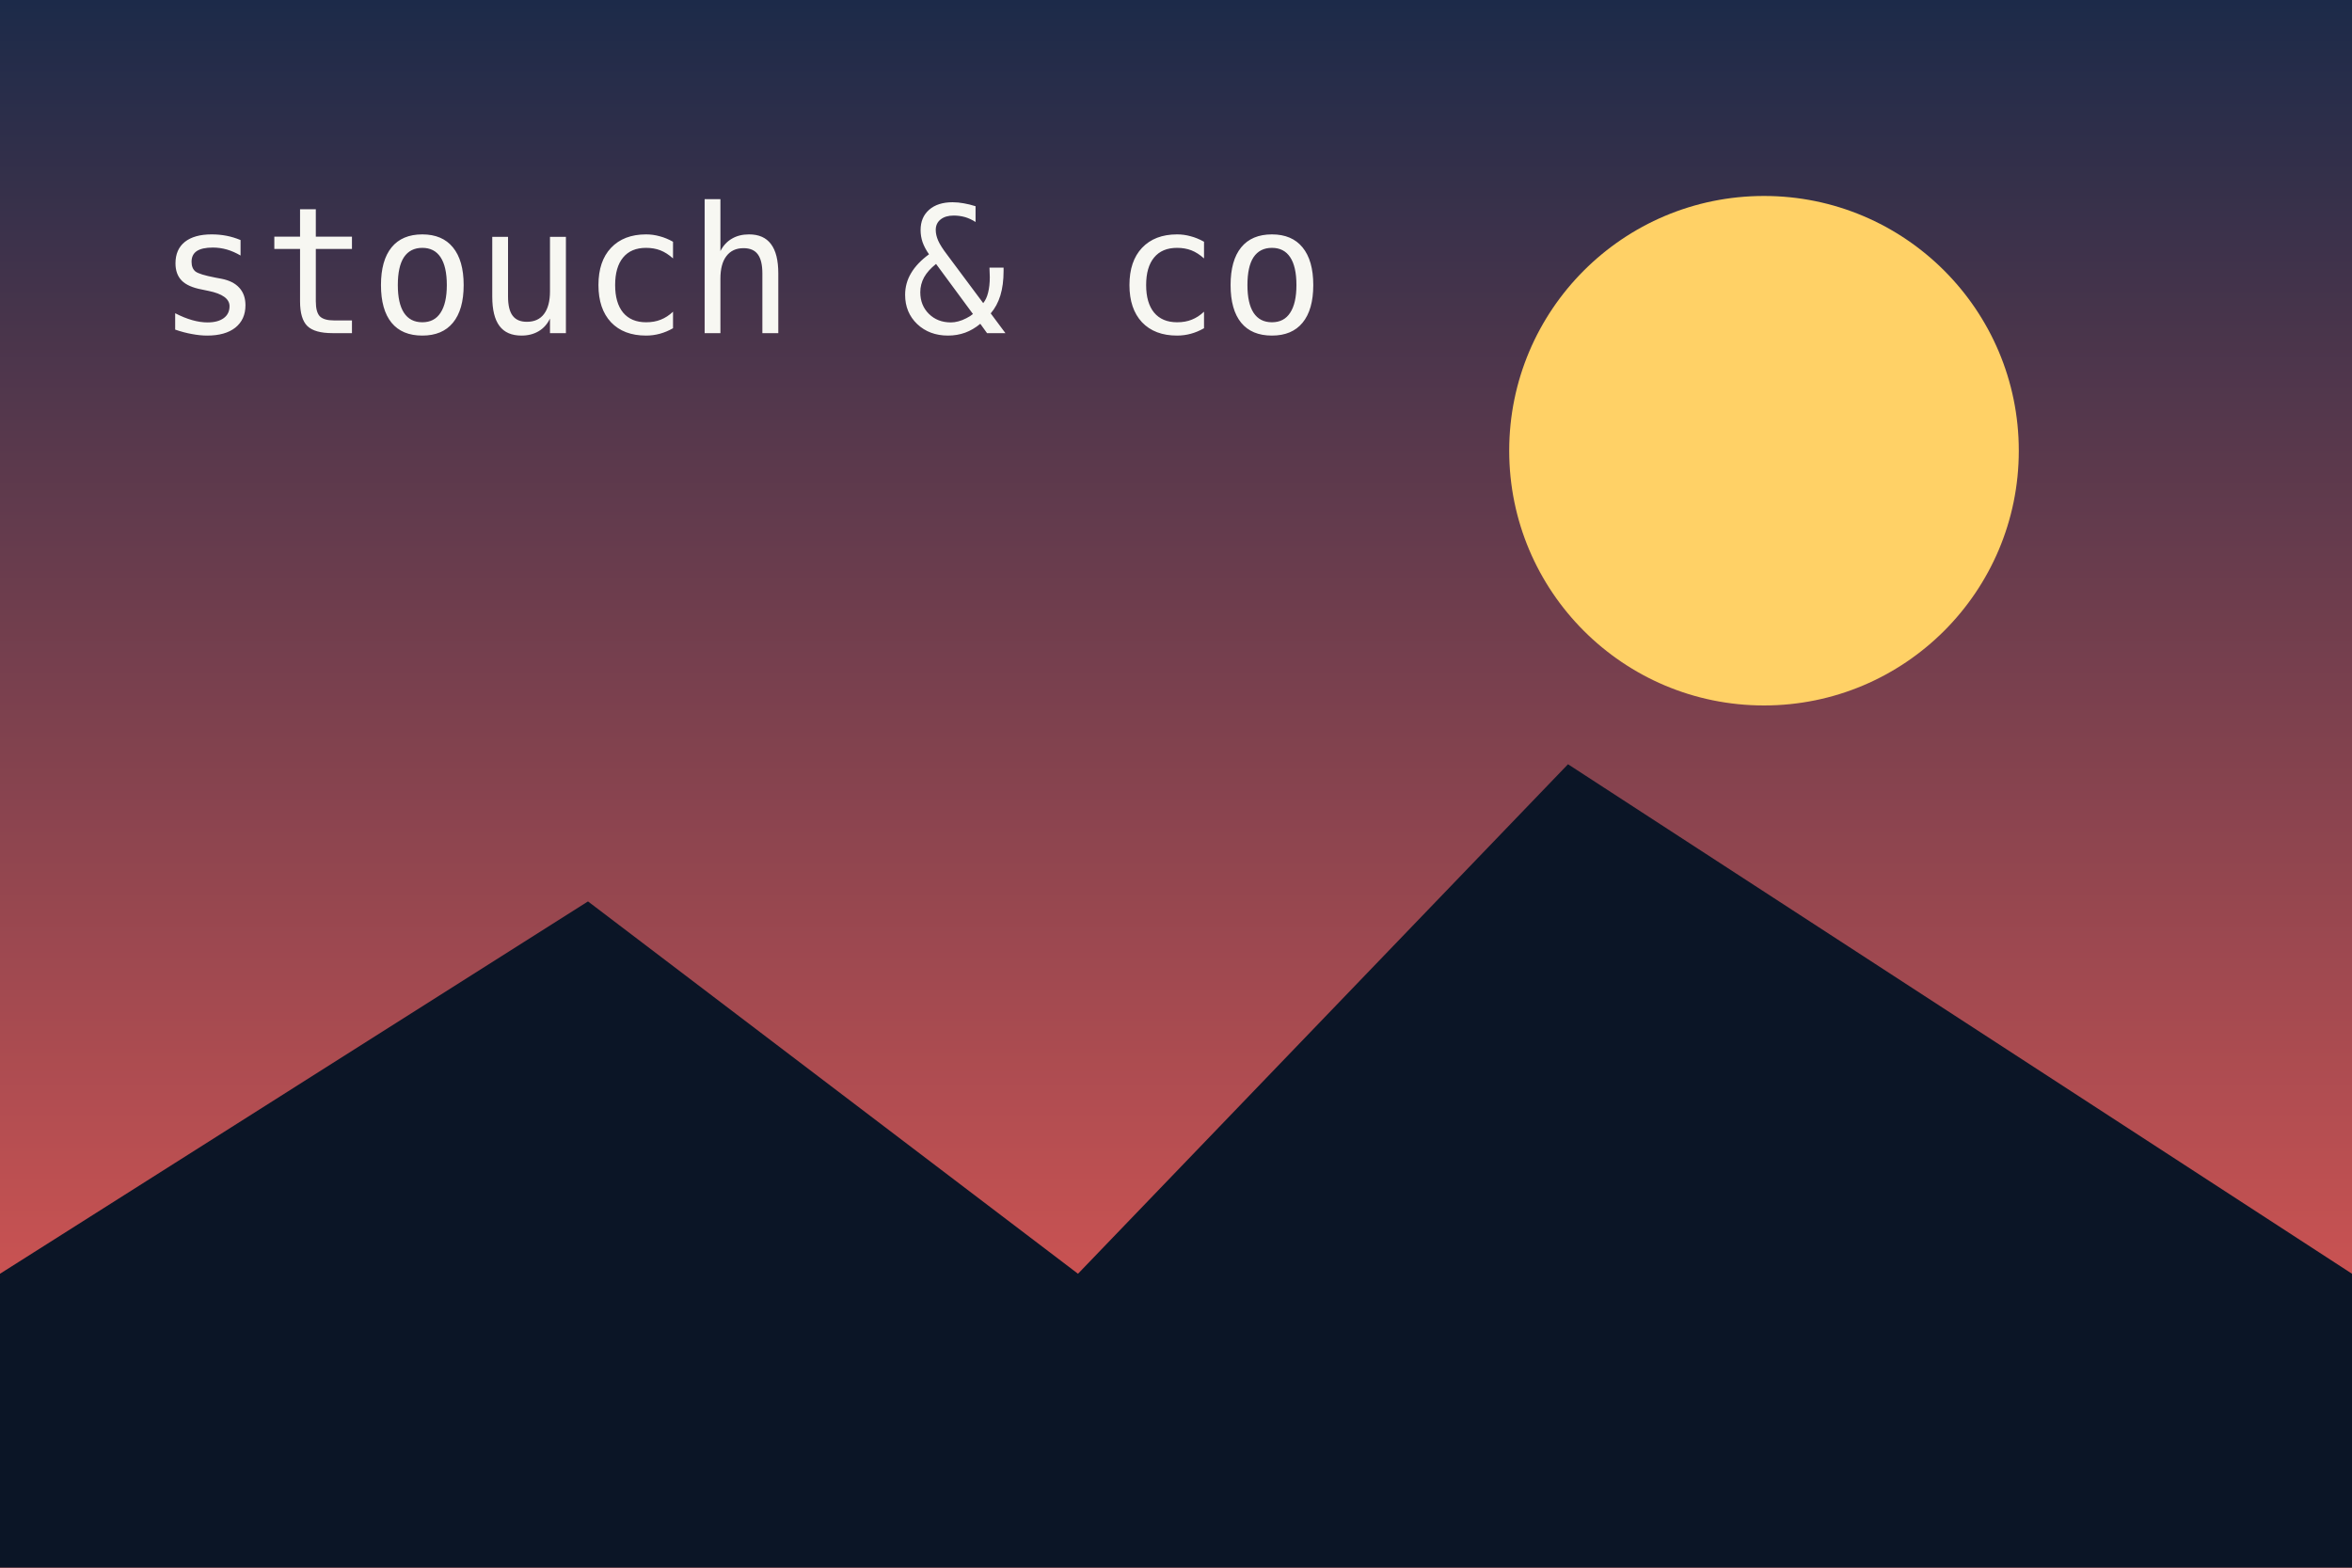
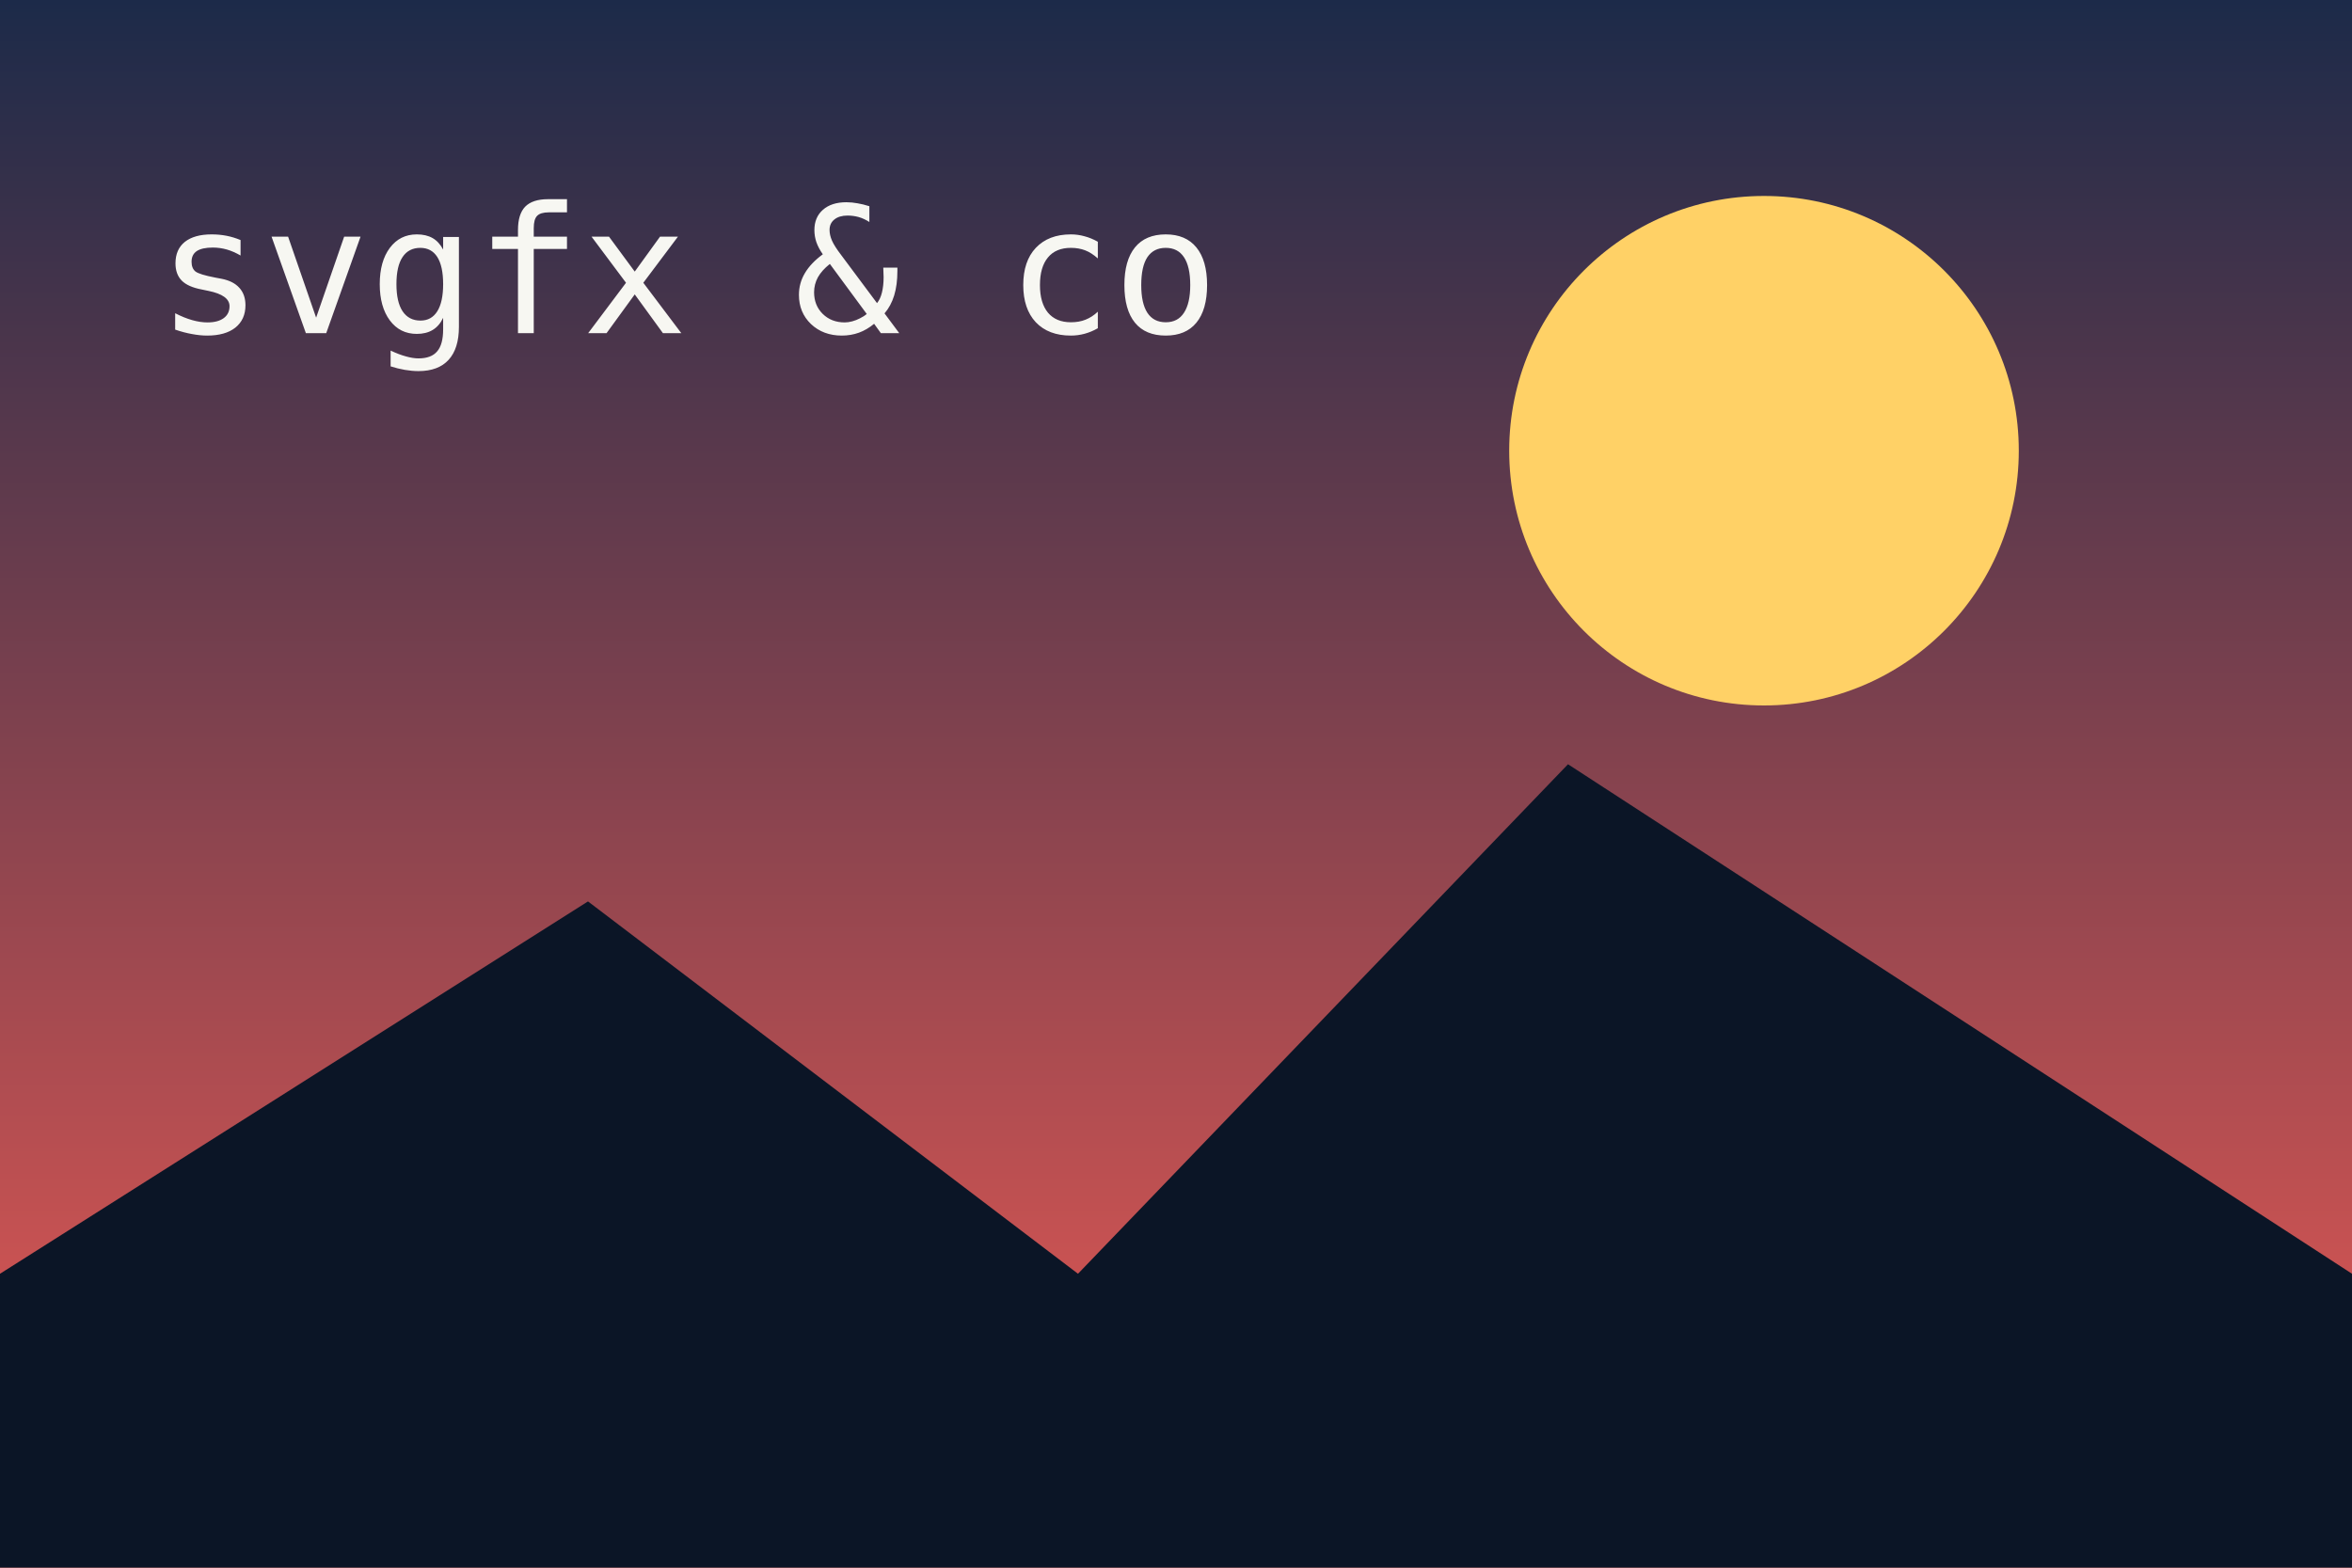
<svg xmlns="http://www.w3.org/2000/svg" viewBox="0 0 240 160" width="240" height="160">
  <defs>
    <linearGradient id="sky" x1="0" y1="0" x2="0" y2="1">
      <stop offset="0" stop-color="#1b2a49" />
      <stop offset="1" stop-color="#f25c54" />
    </linearGradient>
  </defs>
  <rect width="240" height="160" fill="url(#sky)" />
  <circle cx="180" cy="46" r="26" fill="#ffd166" />
  <path d="M0 130 L60 92 L110 130 L160 78 L240 130 L240 160 L0 160 Z" fill="#0b1526" />
-   <text x="16" y="34" font-family="monospace" font-size="18" fill="#f7f7f2">stouch &amp; co</text>
+   <text x="16" y="34" font-family="monospace" font-size="18" fill="#f7f7f2">svgfx &amp; co</text>
</svg>
